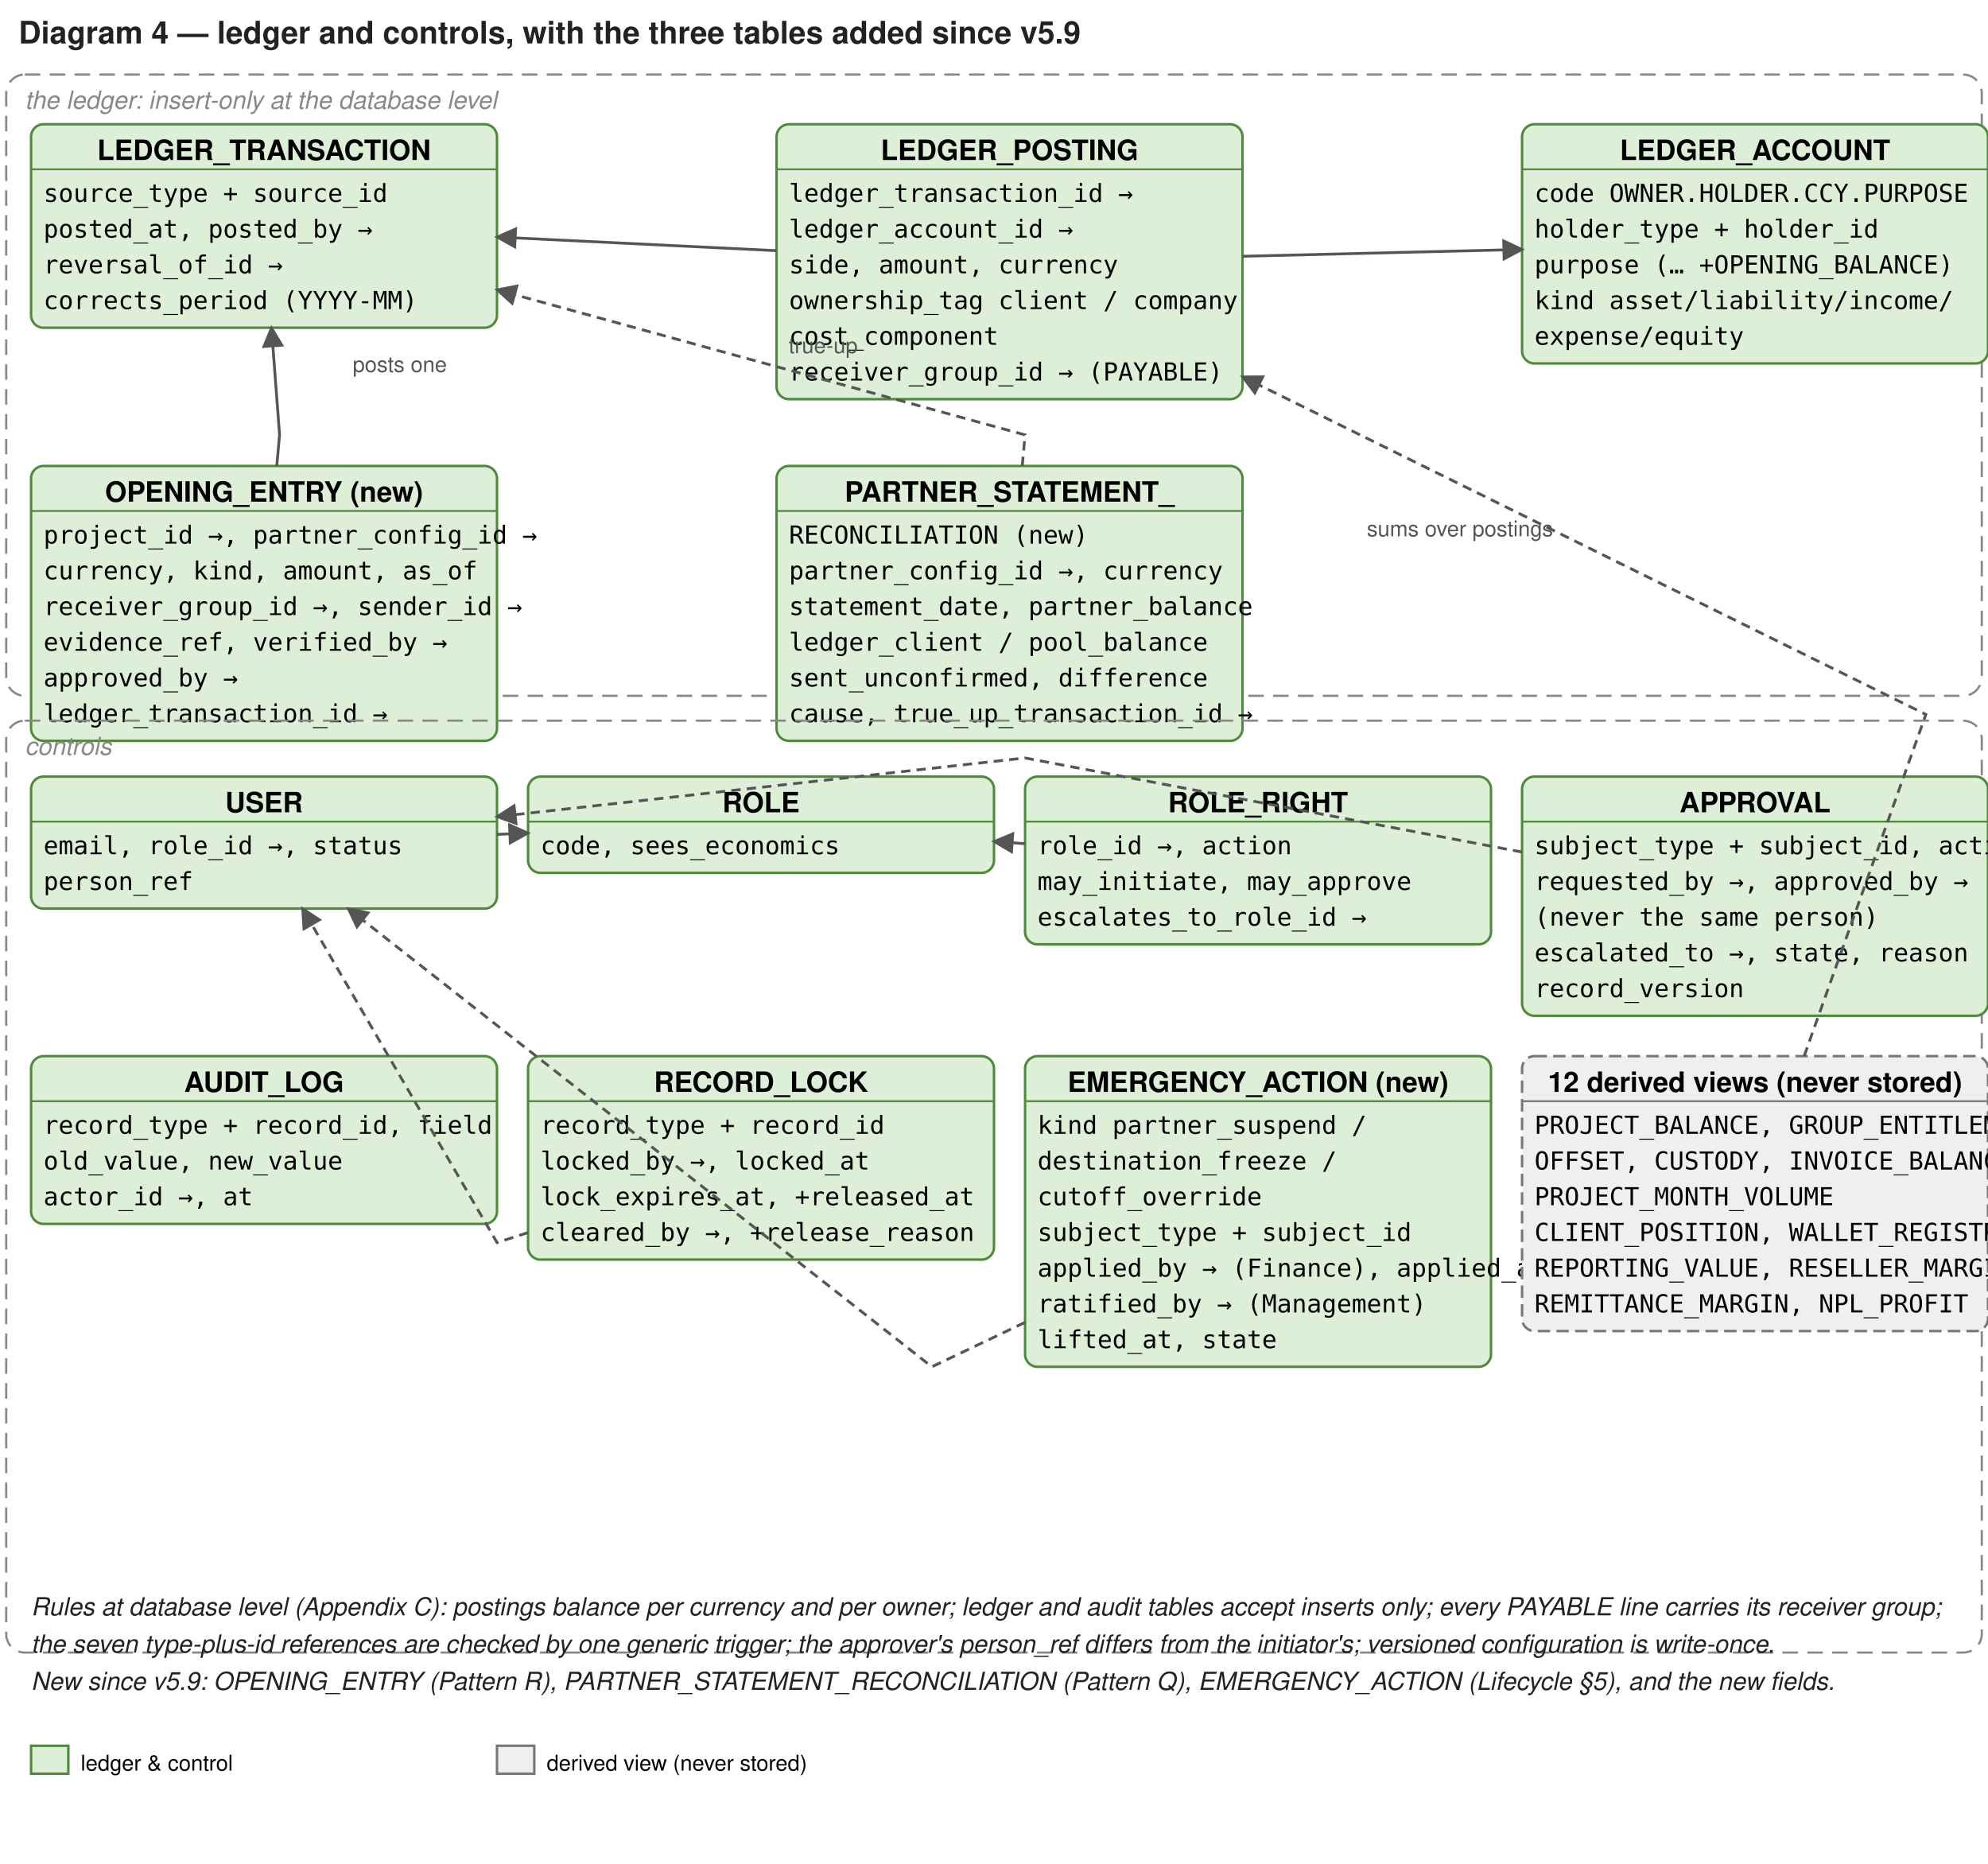
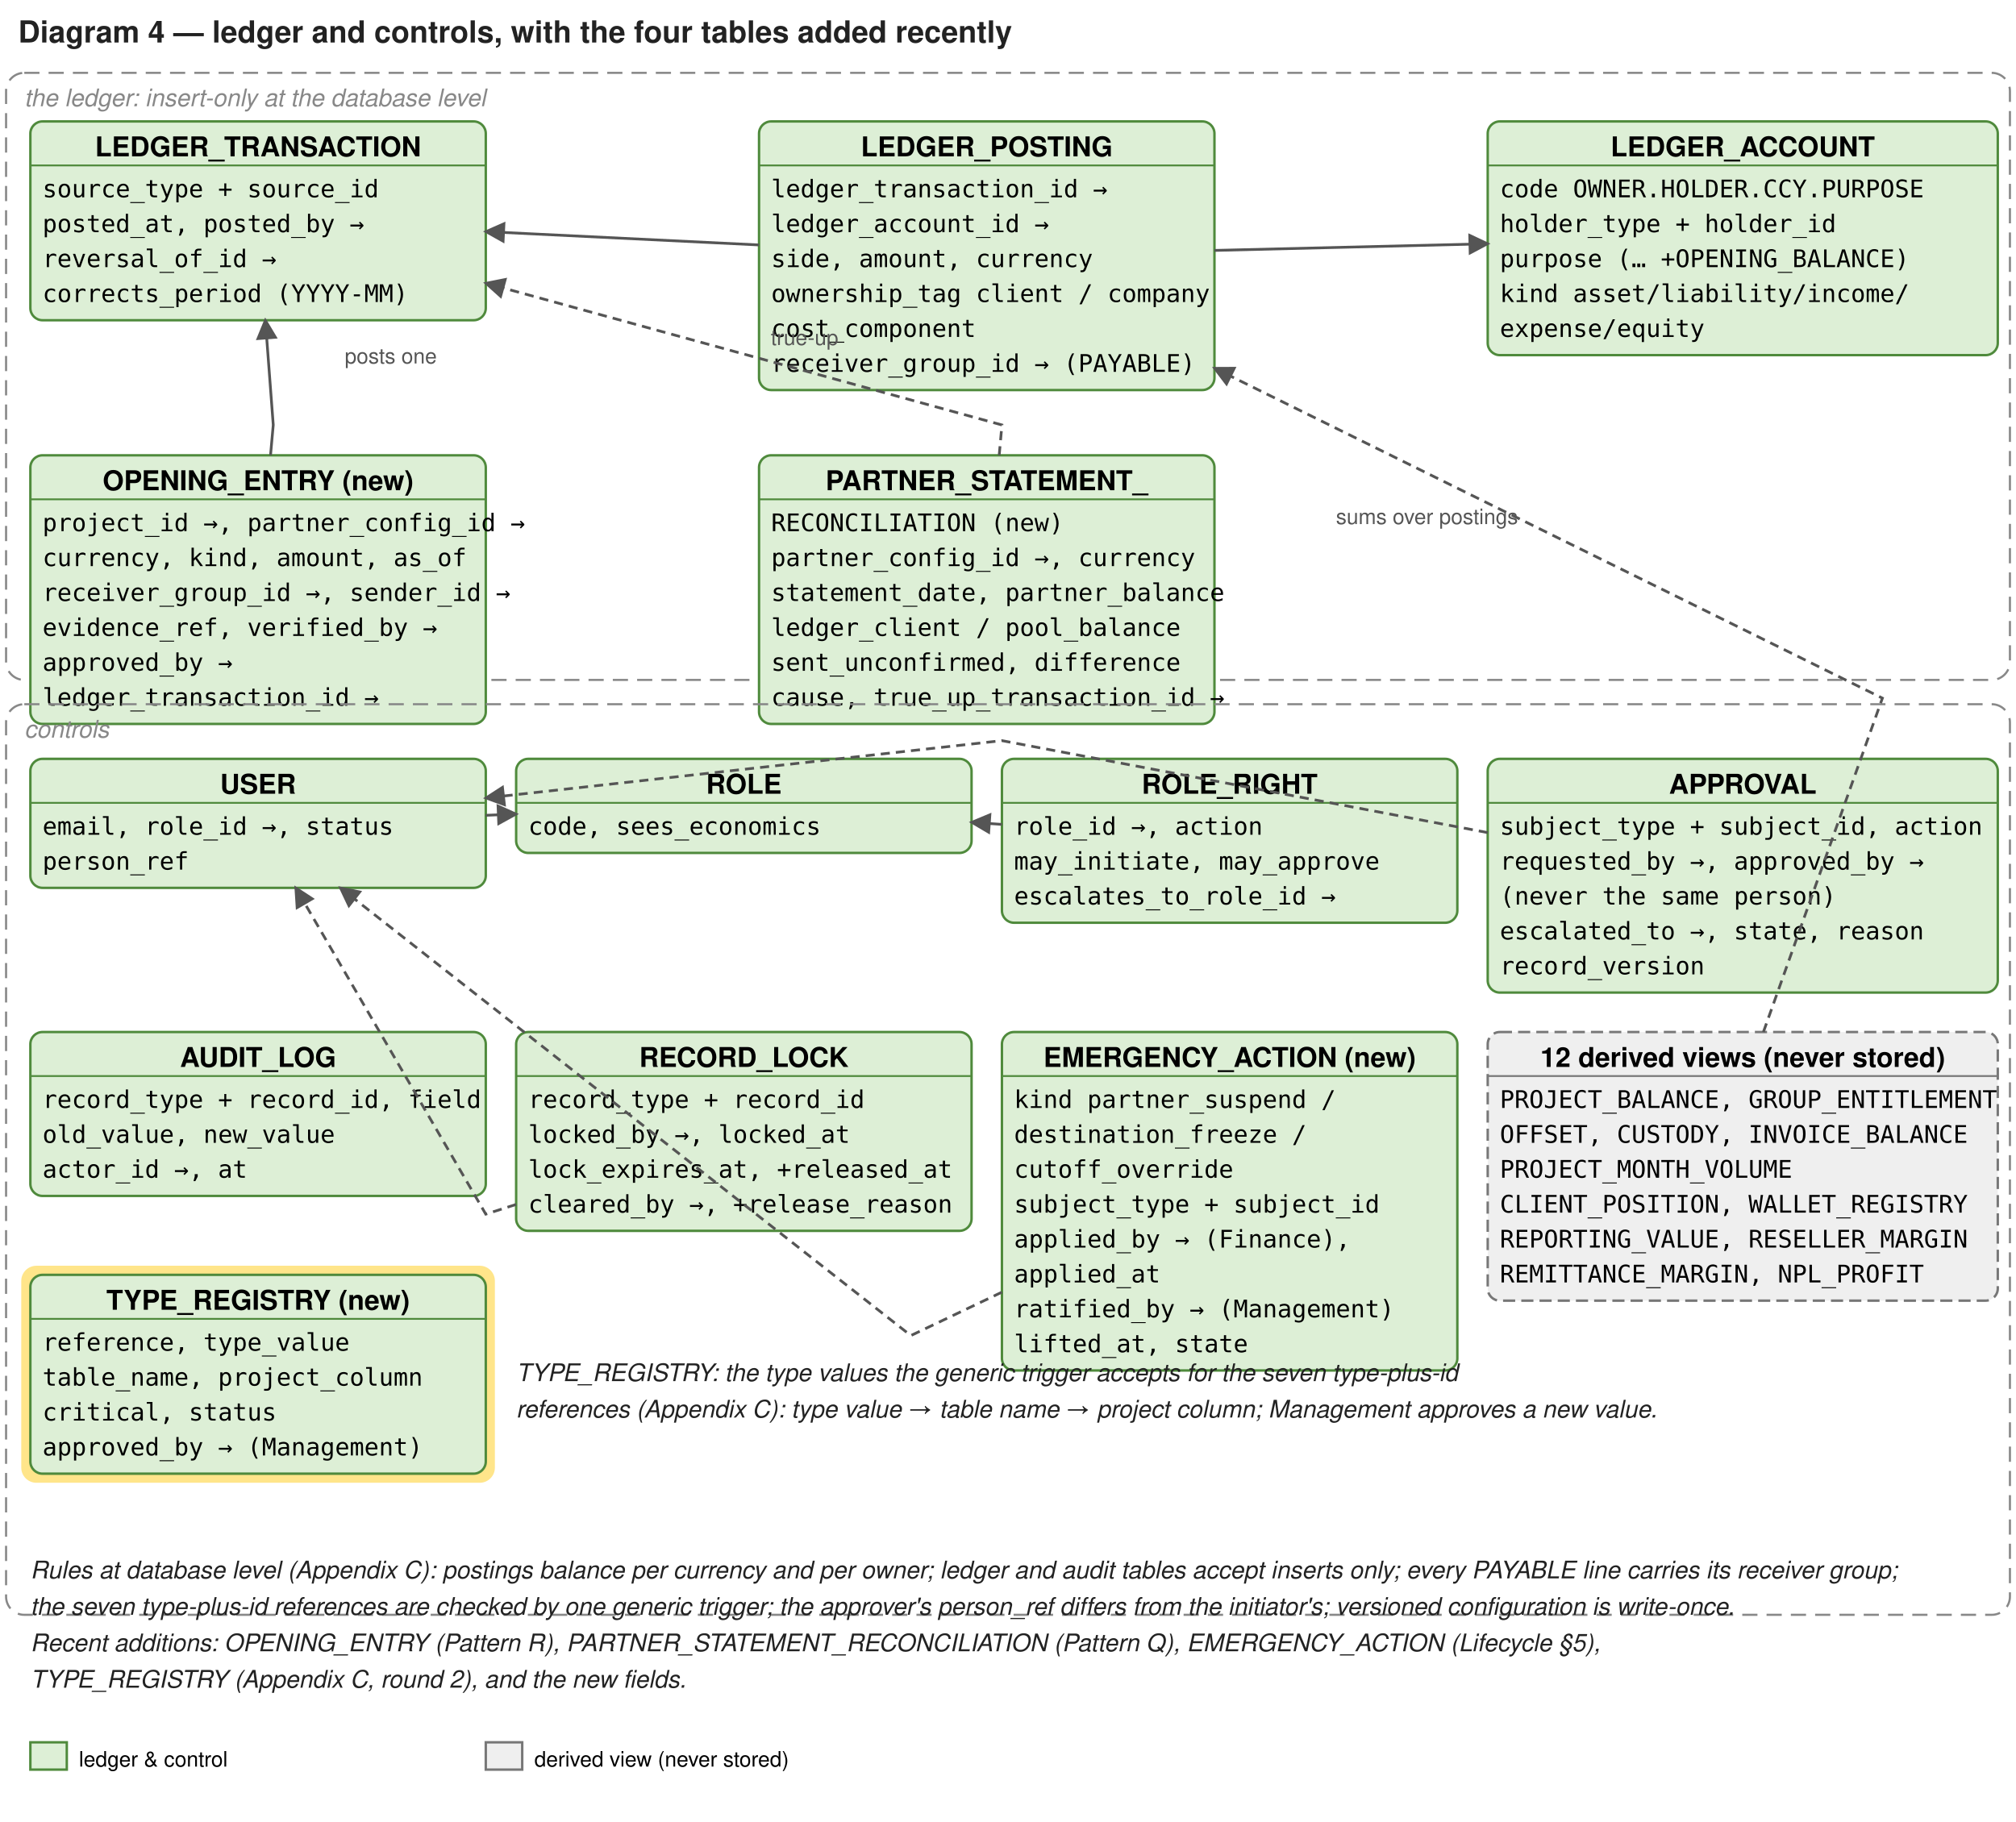
- <svg xmlns="http://www.w3.org/2000/svg" viewBox="0 0 640 600" width="100%" style="display:block; background:#FFFFFF; border:0.5pt solid #bbbbbb">
+ <svg xmlns="http://www.w3.org/2000/svg" viewBox="0 0 664 600" width="100%" style="display:block; background:#FFFFFF; border:0.5pt solid #bbbbbb">
  <defs>
    <marker id="arr" markerWidth="8" markerHeight="8" refX="7" refY="4" orient="auto" markerUnits="strokeWidth">
      <path d="M0,0 L8,4 L0,8 z" fill="#555" />
    </marker>
  </defs>
-   <text x="6" y="14" font-size="10" font-family="Helvetica, Arial, sans-serif" fill="#222" text-anchor="start" font-weight="bold">Diagram 4 — ledger and controls, with the three tables added since v5.9</text>
-   <rect x="2" y="24" width="636" height="200" rx="6" fill="none" stroke="#888" stroke-width="0.7" stroke-dasharray="5 3" />
+   <text x="6" y="14" font-size="10" font-family="Helvetica, Arial, sans-serif" fill="#222" text-anchor="start" font-weight="bold">Diagram 4 — ledger and controls, with the four tables added recently</text>
+   <rect x="2" y="24" width="660" height="200" rx="6" fill="none" stroke="#888" stroke-width="0.7" stroke-dasharray="5 3" />
  <text x="8" y="35" font-size="8" font-family="Helvetica, Arial, sans-serif" fill="#888" font-style="italic">the ledger: insert-only at the database level</text>
  <rect x="10" y="40" width="150" height="65.5" rx="4" fill="#DDEFD6" stroke="#4F8A3C" stroke-width="0.8" />
  <text x="85.0" y="51.5" font-size="9" font-family="Helvetica, Arial, sans-serif" font-weight="bold" text-anchor="middle">LEDGER_TRANSACTION</text>
  <line x1="10" y1="54.5" x2="160" y2="54.5" stroke="#4F8A3C" stroke-width="0.6" />
  <text x="14" y="65.0" font-size="8" font-family="Menlo, Consolas, monospace">source_type + source_id</text>
  <text x="14" y="76.5" font-size="8" font-family="Menlo, Consolas, monospace">posted_at, posted_by →</text>
  <text x="14" y="88.0" font-size="8" font-family="Menlo, Consolas, monospace">reversal_of_id →</text>
  <text x="14" y="99.5" font-size="8" font-family="Menlo, Consolas, monospace">corrects_period (YYYY-MM)</text>
  <rect x="250" y="40" width="150" height="88.5" rx="4" fill="#DDEFD6" stroke="#4F8A3C" stroke-width="0.8" />
  <text x="325.0" y="51.5" font-size="9" font-family="Helvetica, Arial, sans-serif" font-weight="bold" text-anchor="middle">LEDGER_POSTING</text>
  <line x1="250" y1="54.5" x2="400" y2="54.5" stroke="#4F8A3C" stroke-width="0.6" />
  <text x="254" y="65.0" font-size="8" font-family="Menlo, Consolas, monospace">ledger_transaction_id →</text>
  <text x="254" y="76.5" font-size="8" font-family="Menlo, Consolas, monospace">ledger_account_id →</text>
  <text x="254" y="88.0" font-size="8" font-family="Menlo, Consolas, monospace">side, amount, currency</text>
  <text x="254" y="99.5" font-size="8" font-family="Menlo, Consolas, monospace">ownership_tag client / company</text>
  <text x="254" y="111.0" font-size="8" font-family="Menlo, Consolas, monospace">cost_component</text>
  <text x="254" y="122.5" font-size="8" font-family="Menlo, Consolas, monospace">receiver_group_id → (PAYABLE)</text>
-   <rect x="490" y="40" width="150" height="77.0" rx="4" fill="#DDEFD6" stroke="#4F8A3C" stroke-width="0.8" />
-   <text x="565.0" y="51.5" font-size="9" font-family="Helvetica, Arial, sans-serif" font-weight="bold" text-anchor="middle">LEDGER_ACCOUNT</text>
-   <line x1="490" y1="54.5" x2="640" y2="54.5" stroke="#4F8A3C" stroke-width="0.6" />
+   <rect x="490" y="40" width="168" height="77.0" rx="4" fill="#DDEFD6" stroke="#4F8A3C" stroke-width="0.8" />
+   <text x="574.0" y="51.5" font-size="9" font-family="Helvetica, Arial, sans-serif" font-weight="bold" text-anchor="middle">LEDGER_ACCOUNT</text>
+   <line x1="490" y1="54.5" x2="658" y2="54.5" stroke="#4F8A3C" stroke-width="0.6" />
  <text x="494" y="65.0" font-size="8" font-family="Menlo, Consolas, monospace">code OWNER.HOLDER.CCY.PURPOSE</text>
  <text x="494" y="76.5" font-size="8" font-family="Menlo, Consolas, monospace">holder_type + holder_id</text>
  <text x="494" y="88.0" font-size="8" font-family="Menlo, Consolas, monospace">purpose (… +OPENING_BALANCE)</text>
  <text x="494" y="99.5" font-size="8" font-family="Menlo, Consolas, monospace">kind asset/liability/income/</text>
  <text x="494" y="111.0" font-size="8" font-family="Menlo, Consolas, monospace">  expense/equity</text>
  <rect x="10" y="150" width="150" height="88.5" rx="4" fill="#DDEFD6" stroke="#4F8A3C" stroke-width="0.8" />
  <text x="85.0" y="161.5" font-size="9" font-family="Helvetica, Arial, sans-serif" font-weight="bold" text-anchor="middle">OPENING_ENTRY (new)</text>
  <line x1="10" y1="164.5" x2="160" y2="164.5" stroke="#4F8A3C" stroke-width="0.6" />
  <text x="14" y="175.0" font-size="8" font-family="Menlo, Consolas, monospace">project_id →, partner_config_id →</text>
  <text x="14" y="186.5" font-size="8" font-family="Menlo, Consolas, monospace">currency, kind, amount, as_of</text>
  <text x="14" y="198.0" font-size="8" font-family="Menlo, Consolas, monospace">receiver_group_id →, sender_id →</text>
  <text x="14" y="209.5" font-size="8" font-family="Menlo, Consolas, monospace">evidence_ref, verified_by →</text>
  <text x="14" y="221.0" font-size="8" font-family="Menlo, Consolas, monospace">approved_by →</text>
  <text x="14" y="232.5" font-size="8" font-family="Menlo, Consolas, monospace">ledger_transaction_id →</text>
  <rect x="250" y="150" width="150" height="88.5" rx="4" fill="#DDEFD6" stroke="#4F8A3C" stroke-width="0.8" />
  <text x="325.0" y="161.5" font-size="9" font-family="Helvetica, Arial, sans-serif" font-weight="bold" text-anchor="middle">PARTNER_STATEMENT_</text>
  <line x1="250" y1="164.5" x2="400" y2="164.5" stroke="#4F8A3C" stroke-width="0.6" />
  <text x="254" y="175.0" font-size="8" font-family="Menlo, Consolas, monospace">RECONCILIATION (new)</text>
  <text x="254" y="186.5" font-size="8" font-family="Menlo, Consolas, monospace">partner_config_id →, currency</text>
  <text x="254" y="198.0" font-size="8" font-family="Menlo, Consolas, monospace">statement_date, partner_balance</text>
  <text x="254" y="209.5" font-size="8" font-family="Menlo, Consolas, monospace">ledger_client / pool_balance</text>
  <text x="254" y="221.0" font-size="8" font-family="Menlo, Consolas, monospace">sent_unconfirmed, difference</text>
  <text x="254" y="232.5" font-size="8" font-family="Menlo, Consolas, monospace">cause, true_up_transaction_id →</text>
-   <rect x="2" y="232" width="636" height="300" rx="6" fill="none" stroke="#888" stroke-width="0.7" stroke-dasharray="5 3" />
+   <rect x="2" y="232" width="660" height="300" rx="6" fill="none" stroke="#888" stroke-width="0.7" stroke-dasharray="5 3" />
  <text x="8" y="243" font-size="8" font-family="Helvetica, Arial, sans-serif" fill="#888" font-style="italic">controls</text>
  <rect x="10" y="250" width="150" height="42.5" rx="4" fill="#DDEFD6" stroke="#4F8A3C" stroke-width="0.8" />
  <text x="85.0" y="261.5" font-size="9" font-family="Helvetica, Arial, sans-serif" font-weight="bold" text-anchor="middle">USER</text>
  <line x1="10" y1="264.5" x2="160" y2="264.5" stroke="#4F8A3C" stroke-width="0.6" />
  <text x="14" y="275.0" font-size="8" font-family="Menlo, Consolas, monospace">email, role_id →, status</text>
  <text x="14" y="286.5" font-size="8" font-family="Menlo, Consolas, monospace">person_ref</text>
  <rect x="170" y="250" width="150" height="31.0" rx="4" fill="#DDEFD6" stroke="#4F8A3C" stroke-width="0.8" />
  <text x="245.0" y="261.5" font-size="9" font-family="Helvetica, Arial, sans-serif" font-weight="bold" text-anchor="middle">ROLE</text>
  <line x1="170" y1="264.5" x2="320" y2="264.5" stroke="#4F8A3C" stroke-width="0.6" />
  <text x="174" y="275.0" font-size="8" font-family="Menlo, Consolas, monospace">code, sees_economics</text>
  <rect x="330" y="250" width="150" height="54.0" rx="4" fill="#DDEFD6" stroke="#4F8A3C" stroke-width="0.8" />
  <text x="405.0" y="261.5" font-size="9" font-family="Helvetica, Arial, sans-serif" font-weight="bold" text-anchor="middle">ROLE_RIGHT</text>
  <line x1="330" y1="264.5" x2="480" y2="264.5" stroke="#4F8A3C" stroke-width="0.6" />
  <text x="334" y="275.0" font-size="8" font-family="Menlo, Consolas, monospace">role_id →, action</text>
  <text x="334" y="286.5" font-size="8" font-family="Menlo, Consolas, monospace">may_initiate, may_approve</text>
  <text x="334" y="298.0" font-size="8" font-family="Menlo, Consolas, monospace">escalates_to_role_id →</text>
-   <rect x="490" y="250" width="150" height="77.0" rx="4" fill="#DDEFD6" stroke="#4F8A3C" stroke-width="0.8" />
-   <text x="565.0" y="261.5" font-size="9" font-family="Helvetica, Arial, sans-serif" font-weight="bold" text-anchor="middle">APPROVAL</text>
-   <line x1="490" y1="264.5" x2="640" y2="264.5" stroke="#4F8A3C" stroke-width="0.6" />
+   <rect x="490" y="250" width="168" height="77.0" rx="4" fill="#DDEFD6" stroke="#4F8A3C" stroke-width="0.8" />
+   <text x="574.0" y="261.5" font-size="9" font-family="Helvetica, Arial, sans-serif" font-weight="bold" text-anchor="middle">APPROVAL</text>
+   <line x1="490" y1="264.5" x2="658" y2="264.5" stroke="#4F8A3C" stroke-width="0.6" />
  <text x="494" y="275.0" font-size="8" font-family="Menlo, Consolas, monospace">subject_type + subject_id, action</text>
  <text x="494" y="286.5" font-size="8" font-family="Menlo, Consolas, monospace">requested_by →, approved_by →</text>
  <text x="494" y="298.0" font-size="8" font-family="Menlo, Consolas, monospace">  (never the same person)</text>
  <text x="494" y="309.5" font-size="8" font-family="Menlo, Consolas, monospace">escalated_to →, state, reason</text>
  <text x="494" y="321.0" font-size="8" font-family="Menlo, Consolas, monospace">record_version</text>
  <rect x="10" y="340" width="150" height="54.0" rx="4" fill="#DDEFD6" stroke="#4F8A3C" stroke-width="0.8" />
  <text x="85.0" y="351.5" font-size="9" font-family="Helvetica, Arial, sans-serif" font-weight="bold" text-anchor="middle">AUDIT_LOG</text>
  <line x1="10" y1="354.5" x2="160" y2="354.5" stroke="#4F8A3C" stroke-width="0.6" />
  <text x="14" y="365.0" font-size="8" font-family="Menlo, Consolas, monospace">record_type + record_id, field</text>
  <text x="14" y="376.5" font-size="8" font-family="Menlo, Consolas, monospace">old_value, new_value</text>
  <text x="14" y="388.0" font-size="8" font-family="Menlo, Consolas, monospace">actor_id →, at</text>
  <rect x="170" y="340" width="150" height="65.5" rx="4" fill="#DDEFD6" stroke="#4F8A3C" stroke-width="0.8" />
  <text x="245.0" y="351.5" font-size="9" font-family="Helvetica, Arial, sans-serif" font-weight="bold" text-anchor="middle">RECORD_LOCK</text>
  <line x1="170" y1="354.5" x2="320" y2="354.5" stroke="#4F8A3C" stroke-width="0.6" />
  <text x="174" y="365.0" font-size="8" font-family="Menlo, Consolas, monospace">record_type + record_id</text>
  <text x="174" y="376.5" font-size="8" font-family="Menlo, Consolas, monospace">locked_by →, locked_at</text>
  <text x="174" y="388.0" font-size="8" font-family="Menlo, Consolas, monospace">lock_expires_at, +released_at</text>
  <text x="174" y="399.5" font-size="8" font-family="Menlo, Consolas, monospace">cleared_by →, +release_reason</text>
-   <rect x="330" y="340" width="150" height="100.0" rx="4" fill="#DDEFD6" stroke="#4F8A3C" stroke-width="0.8" />
+   <rect x="330" y="340" width="150" height="111.5" rx="4" fill="#DDEFD6" stroke="#4F8A3C" stroke-width="0.8" />
  <text x="405.0" y="351.5" font-size="9" font-family="Helvetica, Arial, sans-serif" font-weight="bold" text-anchor="middle">EMERGENCY_ACTION (new)</text>
  <line x1="330" y1="354.5" x2="480" y2="354.5" stroke="#4F8A3C" stroke-width="0.6" />
  <text x="334" y="365.0" font-size="8" font-family="Menlo, Consolas, monospace">kind partner_suspend /</text>
  <text x="334" y="376.5" font-size="8" font-family="Menlo, Consolas, monospace">  destination_freeze /</text>
  <text x="334" y="388.0" font-size="8" font-family="Menlo, Consolas, monospace">  cutoff_override</text>
  <text x="334" y="399.5" font-size="8" font-family="Menlo, Consolas, monospace">subject_type + subject_id</text>
-   <text x="334" y="411.0" font-size="8" font-family="Menlo, Consolas, monospace">applied_by → (Finance), applied_at</text>
-   <text x="334" y="422.5" font-size="8" font-family="Menlo, Consolas, monospace">ratified_by → (Management)</text>
-   <text x="334" y="434.0" font-size="8" font-family="Menlo, Consolas, monospace">lifted_at, state</text>
-   <rect x="490" y="340" width="150" height="88.5" rx="4" fill="#EFEFEF" stroke="#777777" stroke-width="0.8" stroke-dasharray="4 2" />
-   <text x="565.0" y="351.5" font-size="9" font-family="Helvetica, Arial, sans-serif" font-weight="bold" text-anchor="middle">12 derived views (never stored)</text>
-   <line x1="490" y1="354.5" x2="640" y2="354.5" stroke="#777777" stroke-width="0.6" />
+   <text x="334" y="411.0" font-size="8" font-family="Menlo, Consolas, monospace">applied_by → (Finance),</text>
+   <text x="334" y="422.5" font-size="8" font-family="Menlo, Consolas, monospace">applied_at</text>
+   <text x="334" y="434.0" font-size="8" font-family="Menlo, Consolas, monospace">ratified_by → (Management)</text>
+   <text x="334" y="445.5" font-size="8" font-family="Menlo, Consolas, monospace">lifted_at, state</text>
+   <rect x="490" y="340" width="168" height="88.5" rx="4" fill="#EFEFEF" stroke="#777777" stroke-width="0.8" stroke-dasharray="4 2" />
+   <text x="574.0" y="351.5" font-size="9" font-family="Helvetica, Arial, sans-serif" font-weight="bold" text-anchor="middle">12 derived views (never stored)</text>
+   <line x1="490" y1="354.5" x2="658" y2="354.5" stroke="#777777" stroke-width="0.6" />
  <text x="494" y="365.0" font-size="8" font-family="Menlo, Consolas, monospace">PROJECT_BALANCE, GROUP_ENTITLEMENT</text>
  <text x="494" y="376.5" font-size="8" font-family="Menlo, Consolas, monospace">OFFSET, CUSTODY, INVOICE_BALANCE</text>
  <text x="494" y="388.0" font-size="8" font-family="Menlo, Consolas, monospace">PROJECT_MONTH_VOLUME</text>
  <text x="494" y="399.5" font-size="8" font-family="Menlo, Consolas, monospace">CLIENT_POSITION, WALLET_REGISTRY</text>
  <text x="494" y="411.0" font-size="8" font-family="Menlo, Consolas, monospace">REPORTING_VALUE, RESELLER_MARGIN</text>
  <text x="494" y="422.5" font-size="8" font-family="Menlo, Consolas, monospace">REMITTANCE_MARGIN, NPL_PROFIT</text>
  <path d="M 250.0 80.7 L 160.0 76.3" fill="none" stroke="#555" stroke-width="0.9" marker-end="url(#arr)" />
  <path d="M 400.0 82.5 L 490.0 80.3" fill="none" stroke="#555" stroke-width="0.9" marker-end="url(#arr)" />
  <path d="M 89.1 150.0 L 90.0 140.0 L 87.4 105.5" fill="none" stroke="#555" stroke-width="0.9" marker-end="url(#arr)" />
  <text x="128.717" y="119.75" font-size="7" font-family="Helvetica, Arial, sans-serif" fill="#555" text-anchor="middle">posts one</text>
  <path d="M 329.1 150.0 L 330.0 140.0 L 160.0 93.3" fill="none" stroke="#555" stroke-width="0.9" stroke-dasharray="3 2" marker-end="url(#arr)" />
  <text x="265.0" y="113.668" font-size="7" font-family="Helvetica, Arial, sans-serif" fill="#555" text-anchor="middle">true-up</text>
  <path d="M 160.0 268.6 L 170.0 268.2" fill="none" stroke="#555" stroke-width="0.9" marker-end="url(#arr)" />
  <path d="M 330.0 271.6 L 320.0 270.9" fill="none" stroke="#555" stroke-width="0.9" marker-end="url(#arr)" />
  <path d="M 490.0 274.3 L 330.0 244.0 L 160.0 262.9" fill="none" stroke="#555" stroke-width="0.9" stroke-dasharray="3 2" marker-end="url(#arr)" />
  <path d="M 170.0 396.8 L 160.0 400.0 L 97.4 292.5" fill="none" stroke="#555" stroke-width="0.9" stroke-dasharray="3 2" marker-end="url(#arr)" />
  <path d="M 330.0 425.7 L 300.0 440.0 L 112.1 292.5" fill="none" stroke="#555" stroke-width="0.9" stroke-dasharray="3 2" marker-end="url(#arr)" />
  <path d="M 580.8 340.0 L 620.0 230.0 L 400.0 121.3" fill="none" stroke="#555" stroke-width="0.9" stroke-dasharray="3 2" marker-end="url(#arr)" />
  <text x="470.0" y="172.653" font-size="7" font-family="Helvetica, Arial, sans-serif" fill="#555" text-anchor="middle">sums over postings</text>
  <text x="10" y="520" font-size="8" font-family="Helvetica, Arial, sans-serif" fill="#222" text-anchor="start" font-style="italic">Rules at database level (Appendix C): postings balance per currency and per owner; ledger and audit tables accept inserts only; every PAYABLE line carries its receiver group;</text>
  <text x="10" y="532" font-size="8" font-family="Helvetica, Arial, sans-serif" fill="#222" text-anchor="start" font-style="italic">the seven type-plus-id references are checked by one generic trigger; the approver's person_ref differs from the initiator's; versioned configuration is write-once.</text>
-   <text x="10" y="544" font-size="8" font-family="Helvetica, Arial, sans-serif" fill="#222" text-anchor="start" font-style="italic">New since v5.9: OPENING_ENTRY (Pattern R), PARTNER_STATEMENT_RECONCILIATION (Pattern Q), EMERGENCY_ACTION (Lifecycle §5), and the new fields.</text>
-   <rect x="10" y="562" width="12" height="9" fill="#DDEFD6" stroke="#4F8A3C" stroke-width="0.8" />
-   <text x="26" y="570" font-size="7" font-family="Helvetica, Arial, sans-serif">ledger &amp; control</text>
-   <rect x="160" y="562" width="12" height="9" fill="#EFEFEF" stroke="#777777" stroke-width="0.8" />
-   <text x="176" y="570" font-size="7" font-family="Helvetica, Arial, sans-serif">derived view (never stored)</text>
+   <text x="10" y="544" font-size="8" font-family="Helvetica, Arial, sans-serif" fill="#222" text-anchor="start" font-style="italic">Recent additions: OPENING_ENTRY (Pattern R), PARTNER_STATEMENT_RECONCILIATION (Pattern Q), EMERGENCY_ACTION (Lifecycle §5),</text>
+   <text x="10" y="556" font-size="8" font-family="Helvetica, Arial, sans-serif" fill="#222" text-anchor="start" font-style="italic">TYPE_REGISTRY (Appendix C, round 2), and the new fields.</text>
+   <rect x="10" y="574" width="12" height="9" fill="#DDEFD6" stroke="#4F8A3C" stroke-width="0.8" />
+   <text x="26" y="582" font-size="7" font-family="Helvetica, Arial, sans-serif">ledger &amp; control</text>
+   <rect x="160" y="574" width="12" height="9" fill="#EFEFEF" stroke="#777777" stroke-width="0.8" />
+   <text x="176" y="582" font-size="7" font-family="Helvetica, Arial, sans-serif">derived view (never stored)</text>
+   <g class="rev">
+     <rect x="7" y="417" width="156" height="71.5" rx="5" fill="#ffe58a" />
+   </g>
+   <rect x="10" y="420" width="150" height="65.5" rx="4" fill="#DDEFD6" stroke="#4F8A3C" stroke-width="0.8" />
+   <text x="85.0" y="431.5" font-size="9" font-family="Helvetica, Arial, sans-serif" font-weight="bold" text-anchor="middle">TYPE_REGISTRY (new)</text>
+   <line x1="10" y1="434.5" x2="160" y2="434.5" stroke="#4F8A3C" stroke-width="0.6" />
+   <text x="14" y="445.0" font-size="8" font-family="Menlo, Consolas, monospace">reference, type_value</text>
+   <text x="14" y="456.5" font-size="8" font-family="Menlo, Consolas, monospace">table_name, project_column</text>
+   <text x="14" y="468.0" font-size="8" font-family="Menlo, Consolas, monospace">critical, status</text>
+   <text x="14" y="479.5" font-size="8" font-family="Menlo, Consolas, monospace">approved_by → (Management)</text>
+   <text x="170" y="455" font-size="8" font-family="Helvetica, Arial, sans-serif" fill="#222" text-anchor="start" font-style="italic">TYPE_REGISTRY: the type values the generic trigger accepts for the seven type-plus-id</text>
+   <text x="170" y="467" font-size="8" font-family="Helvetica, Arial, sans-serif" fill="#222" text-anchor="start" font-style="italic">references (Appendix C): type value → table name → project column; Management approves a new value.</text>
</svg>
